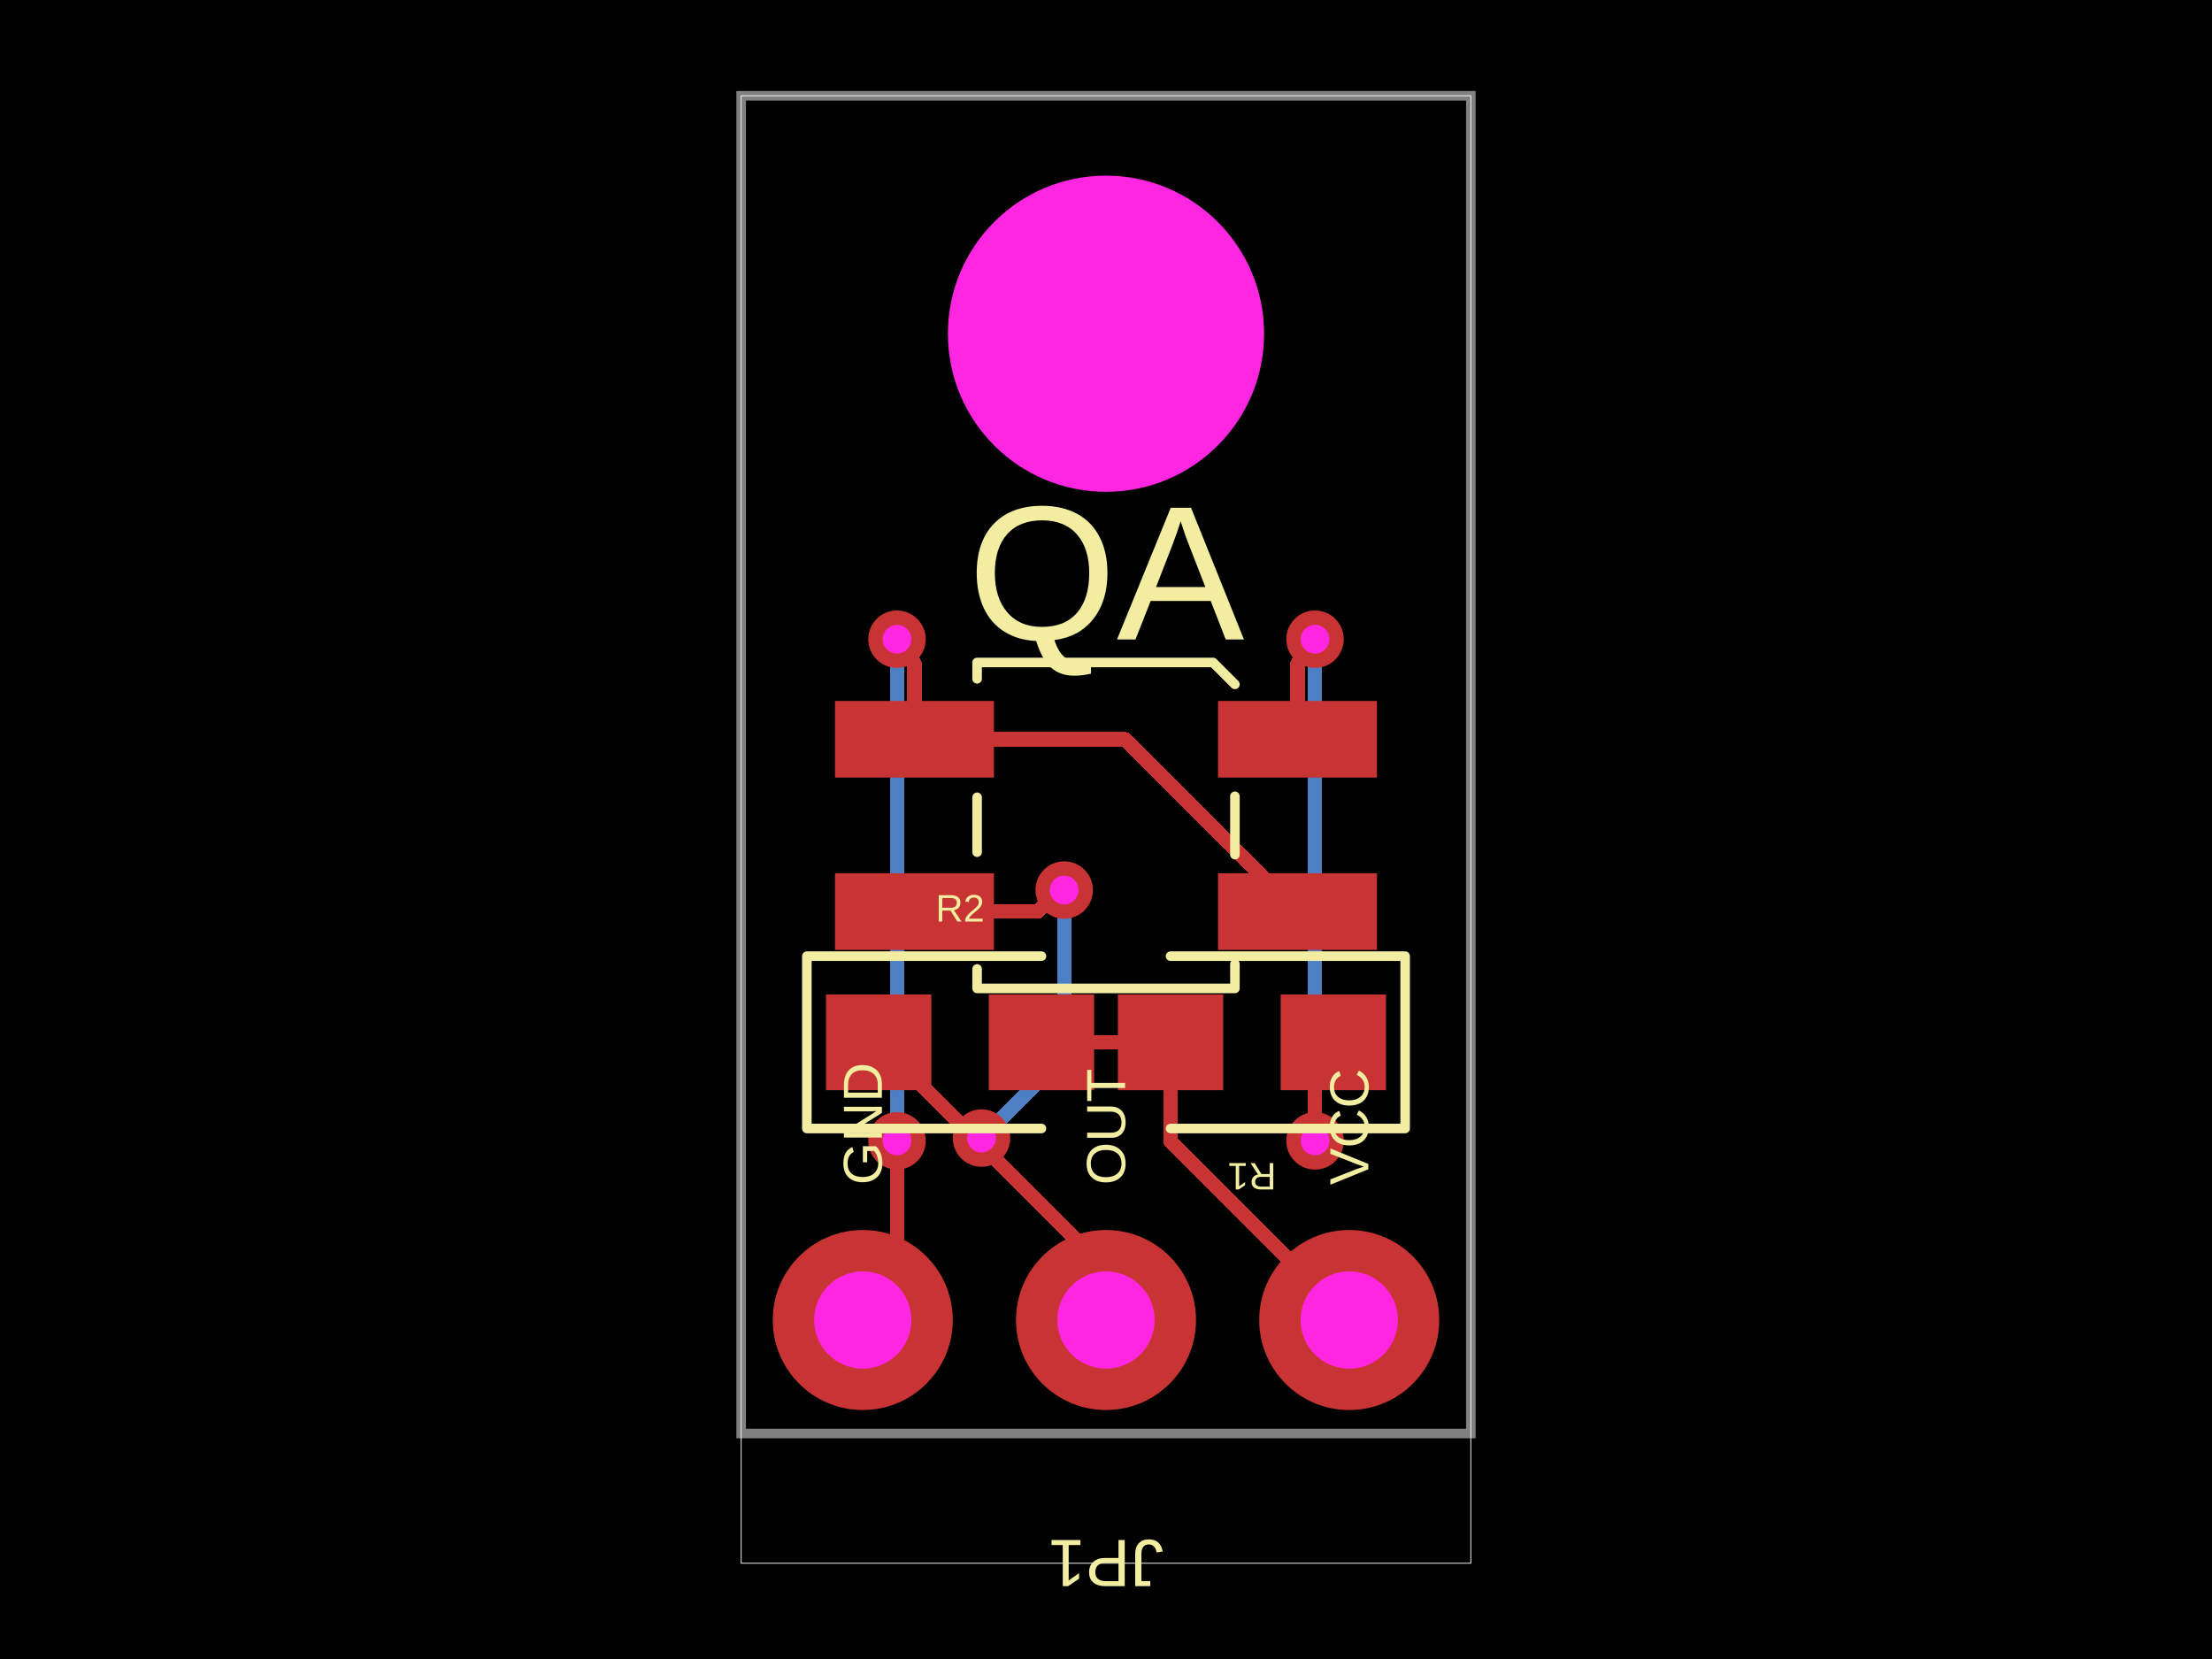
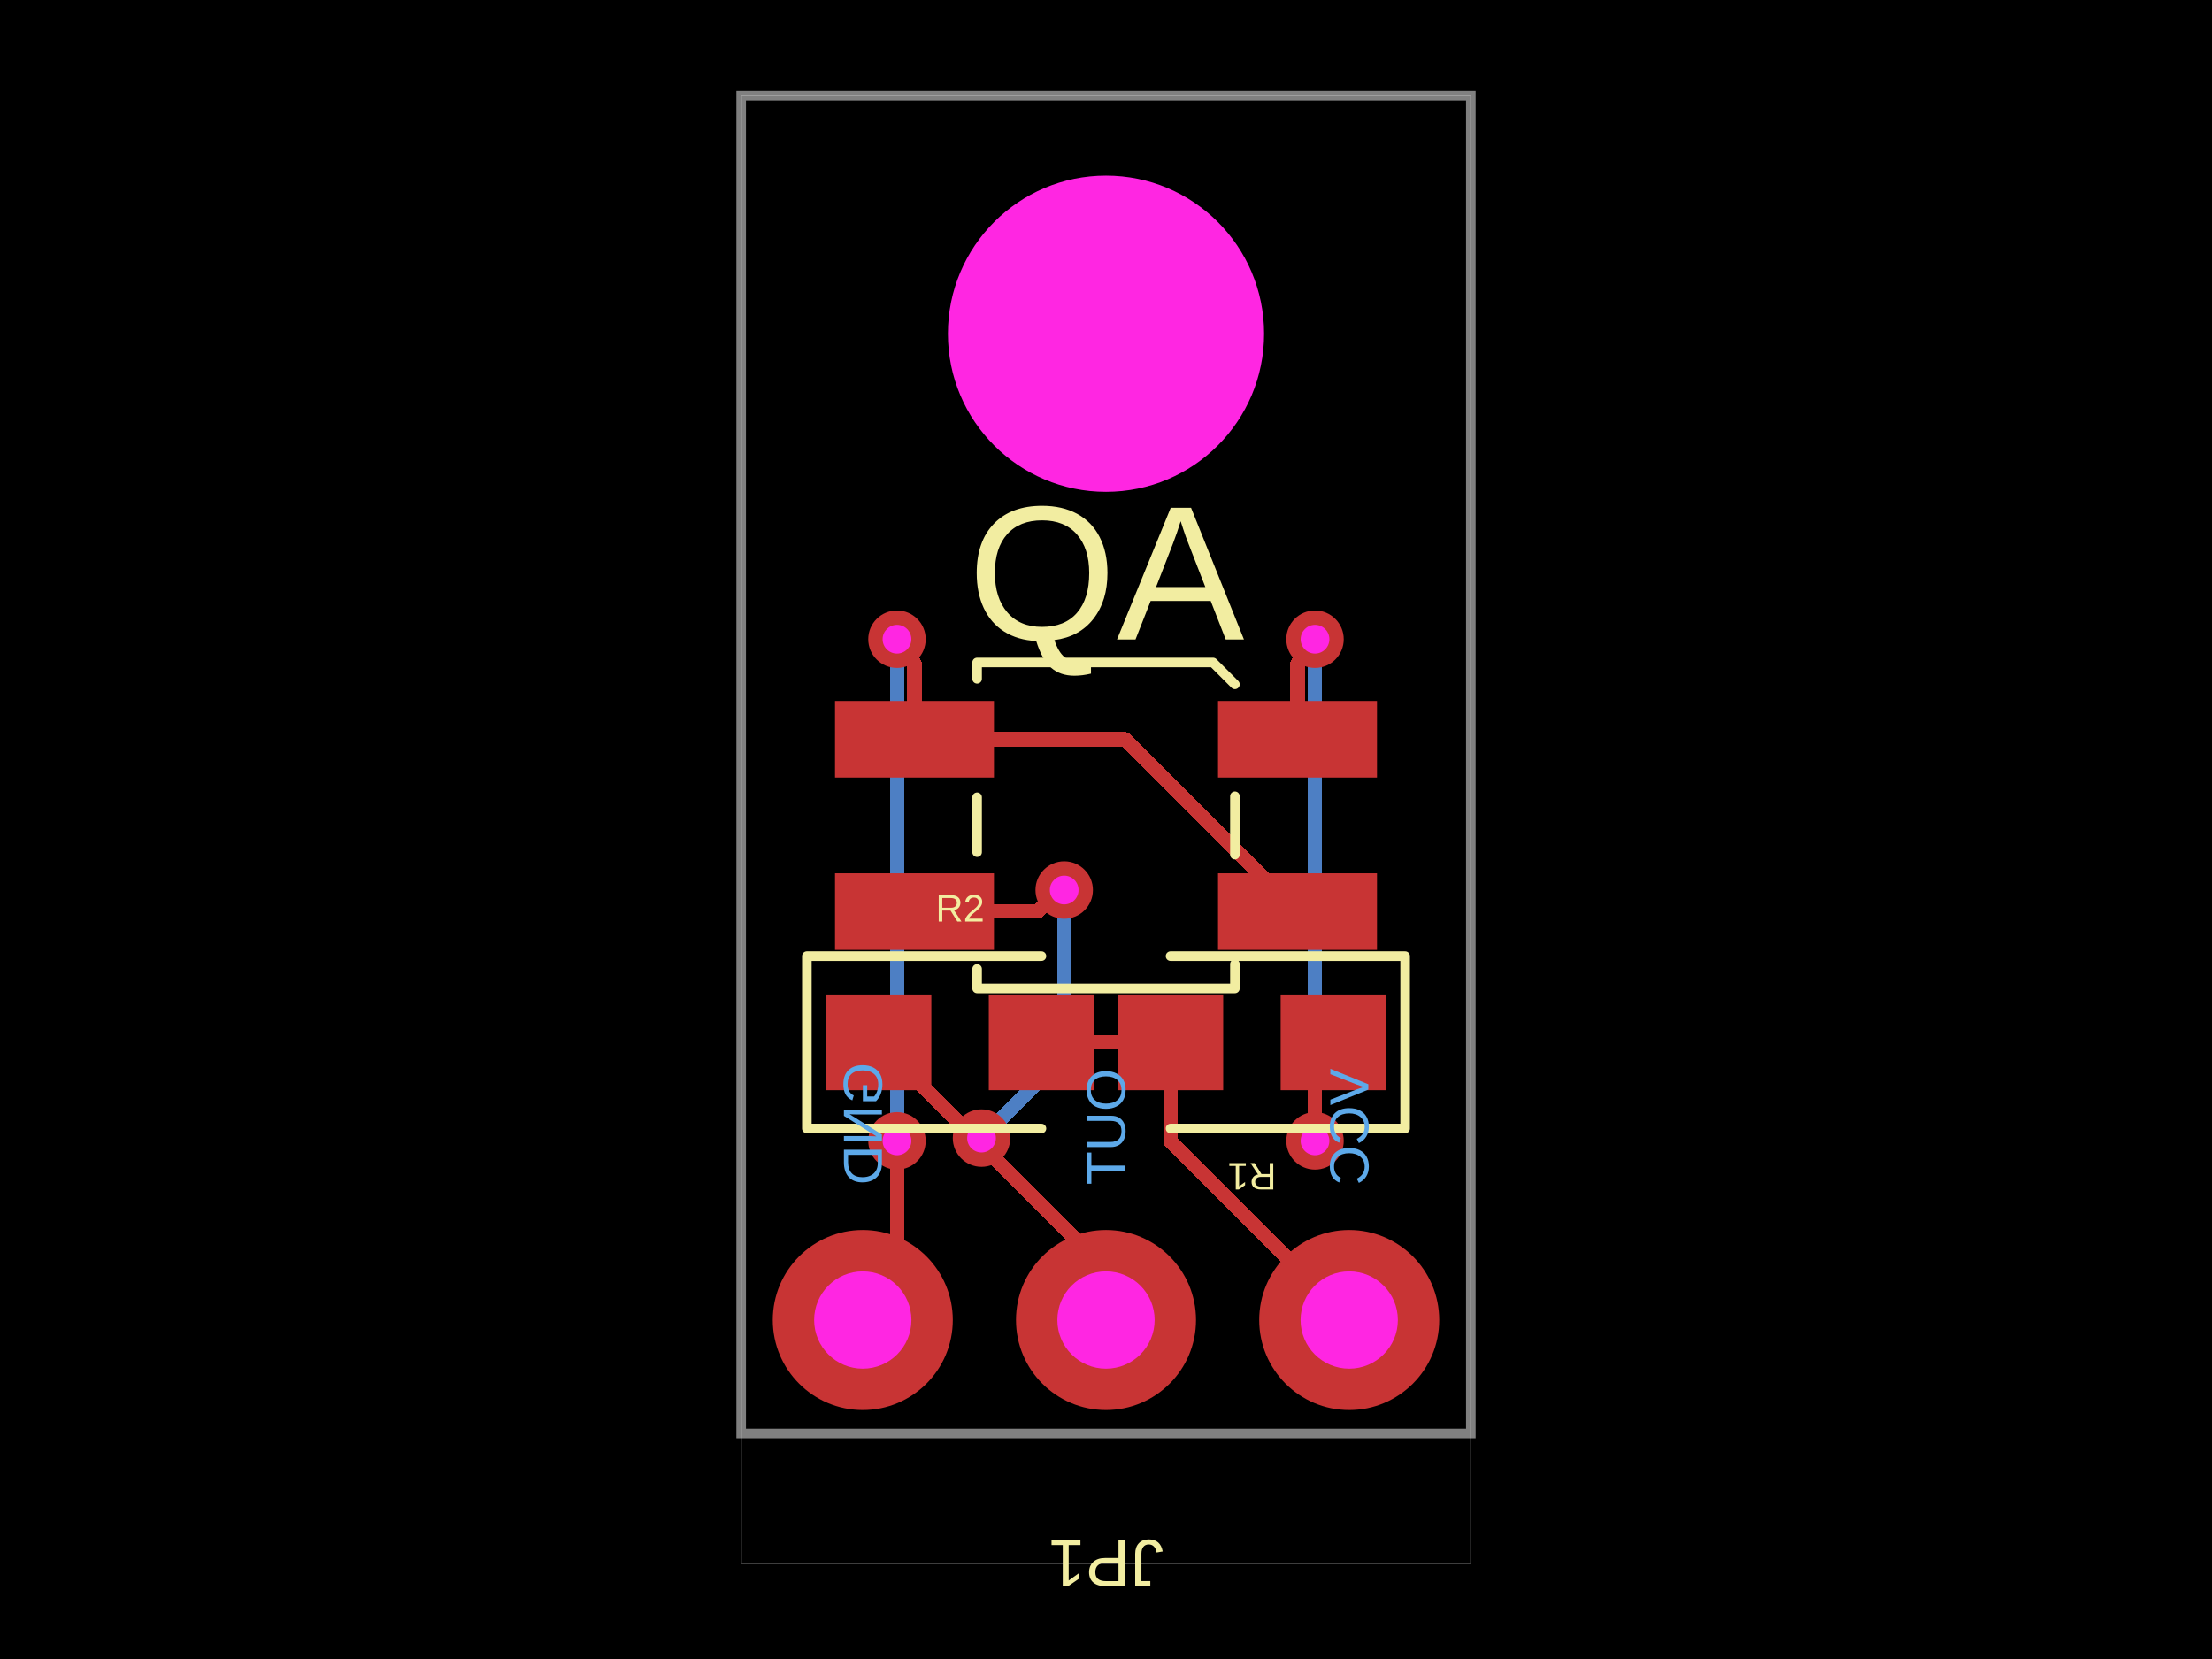
<svg xmlns="http://www.w3.org/2000/svg" width="800" height="600" data-software-used-string="@tscircuit/core@0.0.608">
  <style />
  <rect class="boundary" x="0" y="0" fill="#000" width="800" height="600" />
  <rect class="pcb-boundary" fill="none" stroke="#fff" stroke-width="0.3" x="268.052" y="34.632" width="263.896" height="530.736" />
  <path class="pcb-board" d="M 268.052 518.442 L 531.948 518.442 L 531.948 34.632 L 268.052 34.632 Z" fill="none" stroke="rgba(255, 255, 255, 0.5)" stroke-width="3.463" />
  <path class="pcb-trace" stroke="rgb(200, 52, 52)" fill="none" d="M 469.264 329.699 L 406.923 267.358" stroke-width="5.195" stroke-linecap="round" stroke-linejoin="round" shape-rendering="crispEdges" data-layer="top" />
  <path class="pcb-trace" stroke="rgb(200, 52, 52)" fill="none" d="M 406.923 267.358 L 330.736 267.358" stroke-width="5.195" stroke-linecap="round" stroke-linejoin="round" shape-rendering="crispEdges" data-layer="top" />
  <path class="pcb-trace" stroke="rgb(77, 127, 196)" fill="none" d="M 324.405 231.18 L 324.405 231.18" stroke-width="5.195" stroke-linecap="round" stroke-linejoin="round" shape-rendering="crispEdges" data-layer="bottom" />
  <path class="pcb-trace" stroke="rgb(77, 127, 196)" fill="none" d="M 324.405 231.18 L 324.405 406.155" stroke-width="5.195" stroke-linecap="round" stroke-linejoin="round" shape-rendering="crispEdges" data-layer="bottom" />
  <path class="pcb-trace" stroke="rgb(77, 127, 196)" fill="none" d="M 324.405 406.155 L 324.405 406.155" stroke-width="5.195" stroke-linecap="round" stroke-linejoin="round" shape-rendering="crispEdges" data-layer="bottom" />
  <path class="pcb-trace" stroke="rgb(77, 127, 196)" fill="none" d="M 324.405 406.155 L 324.405 412.608" stroke-width="5.195" stroke-linecap="round" stroke-linejoin="round" shape-rendering="crispEdges" data-layer="bottom" />
  <path class="pcb-trace" stroke="rgb(77, 127, 196)" fill="none" d="M 324.405 412.608 L 324.405 412.608" stroke-width="5.195" stroke-linecap="round" stroke-linejoin="round" shape-rendering="crispEdges" data-layer="bottom" />
  <path class="pcb-trace" stroke="rgb(200, 52, 52)" fill="none" d="M 330.736 267.358 L 330.736 239.991" stroke-width="5.195" stroke-linecap="round" stroke-linejoin="round" shape-rendering="crispEdges" data-layer="top" />
  <path class="pcb-trace" stroke="rgb(200, 52, 52)" fill="none" d="M 330.736 239.991 L 325.601 234.856" stroke-width="5.195" stroke-linecap="round" stroke-linejoin="round" shape-rendering="crispEdges" data-layer="top" />
  <path class="pcb-trace" stroke="rgb(200, 52, 52)" fill="none" d="M 325.601 234.856 L 324.405 231.18" stroke-width="5.195" stroke-linecap="round" stroke-linejoin="round" shape-rendering="crispEdges" data-layer="top" />
  <path class="pcb-trace" stroke="rgb(200, 52, 52)" fill="none" d="M 324.405 231.18 L 324.405 231.18" stroke-width="5.195" stroke-linecap="round" stroke-linejoin="round" shape-rendering="crispEdges" data-layer="top" />
  <path class="pcb-trace" stroke="rgb(200, 52, 52)" fill="none" d="M 324.405 412.608 L 324.405 412.608" stroke-width="5.195" stroke-linecap="round" stroke-linejoin="round" shape-rendering="crispEdges" data-layer="top" />
  <path class="pcb-trace" stroke="rgb(200, 52, 52)" fill="none" d="M 324.405 412.608 L 324.405 465.032" stroke-width="5.195" stroke-linecap="round" stroke-linejoin="round" shape-rendering="crispEdges" data-layer="top" />
  <path class="pcb-trace" stroke="rgb(200, 52, 52)" fill="none" d="M 324.405 465.032 L 312.035 477.403" stroke-width="5.195" stroke-linecap="round" stroke-linejoin="round" shape-rendering="crispEdges" data-layer="top" />
  <path class="pcb-trace" stroke="rgb(200, 52, 52)" fill="none" d="M 376.658 376.97 L 423.342 376.97" stroke-width="5.195" stroke-linecap="round" stroke-linejoin="round" shape-rendering="crispEdges" data-layer="top" />
  <path class="pcb-trace" stroke="rgb(200, 52, 52)" fill="none" d="M 423.342 376.97 L 423.342 376.97" stroke-width="5.195" stroke-linecap="round" stroke-linejoin="round" shape-rendering="crispEdges" data-layer="top" />
  <path class="pcb-trace" stroke="rgb(200, 52, 52)" fill="none" d="M 423.342 376.97 L 423.342 412.779" stroke-width="5.195" stroke-linecap="round" stroke-linejoin="round" shape-rendering="crispEdges" data-layer="top" />
  <path class="pcb-trace" stroke="rgb(200, 52, 52)" fill="none" d="M 423.342 412.779 L 487.965 477.403" stroke-width="5.195" stroke-linecap="round" stroke-linejoin="round" shape-rendering="crispEdges" data-layer="top" />
  <path class="pcb-trace" stroke="rgb(200, 52, 52)" fill="none" d="M 317.784 376.97 L 400 459.186" stroke-width="5.195" stroke-linecap="round" stroke-linejoin="round" shape-rendering="crispEdges" data-layer="top" />
  <path class="pcb-trace" stroke="rgb(200, 52, 52)" fill="none" d="M 400 459.186 L 400 477.403" stroke-width="5.195" stroke-linecap="round" stroke-linejoin="round" shape-rendering="crispEdges" data-layer="top" />
  <path class="pcb-trace" stroke="rgb(77, 127, 196)" fill="none" d="M 384.881 321.894 L 384.881 321.894" stroke-width="5.195" stroke-linecap="round" stroke-linejoin="round" shape-rendering="crispEdges" data-layer="bottom" />
  <path class="pcb-trace" stroke="rgb(77, 127, 196)" fill="none" d="M 384.881 321.894 L 384.881 381.699" stroke-width="5.195" stroke-linecap="round" stroke-linejoin="round" shape-rendering="crispEdges" data-layer="bottom" />
  <path class="pcb-trace" stroke="rgb(77, 127, 196)" fill="none" d="M 384.881 381.699 L 359.847 406.733" stroke-width="5.195" stroke-linecap="round" stroke-linejoin="round" shape-rendering="crispEdges" data-layer="bottom" />
  <path class="pcb-trace" stroke="rgb(77, 127, 196)" fill="none" d="M 359.847 406.733 L 354.978 411.602" stroke-width="5.195" stroke-linecap="round" stroke-linejoin="round" shape-rendering="crispEdges" data-layer="bottom" />
  <path class="pcb-trace" stroke="rgb(77, 127, 196)" fill="none" d="M 354.978 411.602 L 354.978 411.602" stroke-width="5.195" stroke-linecap="round" stroke-linejoin="round" shape-rendering="crispEdges" data-layer="bottom" />
  <path class="pcb-trace" stroke="rgb(200, 52, 52)" fill="none" d="M 330.736 329.699 L 375.294 329.699" stroke-width="5.195" stroke-linecap="round" stroke-linejoin="round" shape-rendering="crispEdges" data-layer="top" />
  <path class="pcb-trace" stroke="rgb(200, 52, 52)" fill="none" d="M 375.294 329.699 L 380.518 324.475" stroke-width="5.195" stroke-linecap="round" stroke-linejoin="round" shape-rendering="crispEdges" data-layer="top" />
  <path class="pcb-trace" stroke="rgb(200, 52, 52)" fill="none" d="M 380.518 324.475 L 384.881 321.894" stroke-width="5.195" stroke-linecap="round" stroke-linejoin="round" shape-rendering="crispEdges" data-layer="top" />
  <path class="pcb-trace" stroke="rgb(200, 52, 52)" fill="none" d="M 384.881 321.894 L 384.881 321.894" stroke-width="5.195" stroke-linecap="round" stroke-linejoin="round" shape-rendering="crispEdges" data-layer="top" />
  <path class="pcb-trace" stroke="rgb(200, 52, 52)" fill="none" d="M 354.978 411.602 L 354.978 411.602" stroke-width="5.195" stroke-linecap="round" stroke-linejoin="round" shape-rendering="crispEdges" data-layer="top" />
  <path class="pcb-trace" stroke="rgb(200, 52, 52)" fill="none" d="M 354.978 411.602 L 352.416 411.602" stroke-width="5.195" stroke-linecap="round" stroke-linejoin="round" shape-rendering="crispEdges" data-layer="top" />
  <path class="pcb-trace" stroke="rgb(200, 52, 52)" fill="none" d="M 352.416 411.602 L 317.784 376.97" stroke-width="5.195" stroke-linecap="round" stroke-linejoin="round" shape-rendering="crispEdges" data-layer="top" />
  <path class="pcb-trace" stroke="rgb(77, 127, 196)" fill="none" d="M 475.595 231.18 L 475.595 231.18" stroke-width="5.195" stroke-linecap="round" stroke-linejoin="round" shape-rendering="crispEdges" data-layer="bottom" />
  <path class="pcb-trace" stroke="rgb(77, 127, 196)" fill="none" d="M 475.595 231.18 L 475.595 405.829" stroke-width="5.195" stroke-linecap="round" stroke-linejoin="round" shape-rendering="crispEdges" data-layer="bottom" />
  <path class="pcb-trace" stroke="rgb(77, 127, 196)" fill="none" d="M 475.595 405.829 L 472.488 408.936" stroke-width="5.195" stroke-linecap="round" stroke-linejoin="round" shape-rendering="crispEdges" data-layer="bottom" />
  <path class="pcb-trace" stroke="rgb(77, 127, 196)" fill="none" d="M 472.488 408.936 L 475.595 412.608" stroke-width="5.195" stroke-linecap="round" stroke-linejoin="round" shape-rendering="crispEdges" data-layer="bottom" />
  <path class="pcb-trace" stroke="rgb(77, 127, 196)" fill="none" d="M 475.595 412.608 L 475.595 412.608" stroke-width="5.195" stroke-linecap="round" stroke-linejoin="round" shape-rendering="crispEdges" data-layer="bottom" />
  <path class="pcb-trace" stroke="rgb(200, 52, 52)" fill="none" d="M 469.264 267.358 L 469.264 239.991" stroke-width="5.195" stroke-linecap="round" stroke-linejoin="round" shape-rendering="crispEdges" data-layer="top" />
  <path class="pcb-trace" stroke="rgb(200, 52, 52)" fill="none" d="M 469.264 239.991 L 474.399 234.856" stroke-width="5.195" stroke-linecap="round" stroke-linejoin="round" shape-rendering="crispEdges" data-layer="top" />
  <path class="pcb-trace" stroke="rgb(200, 52, 52)" fill="none" d="M 474.399 234.856 L 475.595 231.18" stroke-width="5.195" stroke-linecap="round" stroke-linejoin="round" shape-rendering="crispEdges" data-layer="top" />
  <path class="pcb-trace" stroke="rgb(200, 52, 52)" fill="none" d="M 475.595 231.18 L 475.595 231.18" stroke-width="5.195" stroke-linecap="round" stroke-linejoin="round" shape-rendering="crispEdges" data-layer="top" />
  <path class="pcb-trace" stroke="rgb(200, 52, 52)" fill="none" d="M 475.595 412.608 L 475.595 412.608" stroke-width="5.195" stroke-linecap="round" stroke-linejoin="round" shape-rendering="crispEdges" data-layer="top" />
  <path class="pcb-trace" stroke="rgb(200, 52, 52)" fill="none" d="M 475.595 412.608 L 475.595 383.591" stroke-width="5.195" stroke-linecap="round" stroke-linejoin="round" shape-rendering="crispEdges" data-layer="top" />
  <path class="pcb-trace" stroke="rgb(200, 52, 52)" fill="none" d="M 475.595 383.591 L 482.216 376.97" stroke-width="5.195" stroke-linecap="round" stroke-linejoin="round" shape-rendering="crispEdges" data-layer="top" />
  <rect class="pcb-pad" fill="rgb(200, 52, 52)" x="-19.048" y="-17.316" width="38.095" height="34.632" transform="translate(482.2165 376.9697) rotate(-180)" data-layer="top" />
  <rect class="pcb-pad" fill="rgb(200, 52, 52)" x="-19.048" y="-17.316" width="38.095" height="34.632" transform="translate(423.342 376.9697) rotate(-180)" data-layer="top" />
  <rect class="pcb-pad" fill="rgb(200, 52, 52)" x="298.736" y="359.654" width="38.095" height="34.632" data-layer="top" />
  <rect class="pcb-pad" fill="rgb(200, 52, 52)" x="357.61" y="359.654" width="38.095" height="34.632" data-layer="top" />
  <rect class="pcb-pad" fill="rgb(200, 52, 52)" x="-28.744" y="-13.853" width="57.489" height="27.706" transform="translate(469.2639 329.6987) rotate(-180)" data-layer="top" />
  <rect class="pcb-pad" fill="rgb(200, 52, 52)" x="-28.744" y="-13.853" width="57.489" height="27.706" transform="translate(330.7361 329.6987) rotate(-180)" data-layer="top" />
  <rect class="pcb-pad" fill="rgb(200, 52, 52)" x="-28.744" y="-13.853" width="57.489" height="27.706" transform="translate(330.7361 267.3576) rotate(-180)" data-layer="top" />
  <rect class="pcb-pad" fill="rgb(200, 52, 52)" x="-28.744" y="-13.853" width="57.489" height="27.706" transform="translate(469.2639 267.3576) rotate(-180)" data-layer="top" />
  <g>
    <circle class="pcb-hole-outer" fill="rgb(200, 52, 52)" cx="324.405" cy="231.18" r="10.39" />
    <circle class="pcb-hole-inner" fill="#FF26E2" cx="324.405" cy="231.18" r="5.195" />
  </g>
  <g>
    <circle class="pcb-hole-outer" fill="rgb(200, 52, 52)" cx="324.405" cy="412.608" r="10.39" />
    <circle class="pcb-hole-inner" fill="#FF26E2" cx="324.405" cy="412.608" r="5.195" />
  </g>
  <g>
    <circle class="pcb-hole-outer" fill="rgb(200, 52, 52)" cx="384.881" cy="321.894" r="10.39" />
    <circle class="pcb-hole-inner" fill="#FF26E2" cx="384.881" cy="321.894" r="5.195" />
  </g>
  <g>
    <circle class="pcb-hole-outer" fill="rgb(200, 52, 52)" cx="354.978" cy="411.602" r="10.39" />
    <circle class="pcb-hole-inner" fill="#FF26E2" cx="354.978" cy="411.602" r="5.195" />
  </g>
  <g>
    <circle class="pcb-hole-outer" fill="rgb(200, 52, 52)" cx="475.595" cy="231.18" r="10.39" />
    <circle class="pcb-hole-inner" fill="#FF26E2" cx="475.595" cy="231.18" r="5.195" />
  </g>
  <g>
    <circle class="pcb-hole-outer" fill="rgb(200, 52, 52)" cx="475.595" cy="412.608" r="10.39" />
    <circle class="pcb-hole-inner" fill="#FF26E2" cx="475.595" cy="412.608" r="5.195" />
  </g>
  <path class="pcb-silkscreen pcb-silkscreen-top" d="M 423.342 408.139 L 508.19 408.139 L 508.19 345.801 L 423.342 345.801" fill="none" stroke="#f2eda1" stroke-width="3.463" stroke-linecap="round" stroke-linejoin="round" data-pcb-component-id="pcb_component_0" data-pcb-silkscreen-path-id="pcb_silkscreen_path_0" />
  <path class="pcb-silkscreen pcb-silkscreen-top" d="M 376.658 345.801 L 291.81 345.801 L 291.81 408.139 L 376.658 408.139" fill="none" stroke="#f2eda1" stroke-width="3.463" stroke-linecap="round" stroke-linejoin="round" data-pcb-component-id="pcb_component_1" data-pcb-silkscreen-path-id="pcb_silkscreen_path_1" />
  <path class="pcb-silkscreen pcb-silkscreen-top" d="M 446.625 287.976 L 446.625 309.087" fill="none" stroke="#f2eda1" stroke-width="3.463" stroke-linecap="round" stroke-linejoin="round" data-pcb-component-id="pcb_component_2" data-pcb-silkscreen-path-id="pcb_silkscreen_path_2" />
  <path class="pcb-silkscreen pcb-silkscreen-top" d="M 353.381 308.208 L 353.381 288.343" fill="none" stroke="#f2eda1" stroke-width="3.463" stroke-linecap="round" stroke-linejoin="round" data-pcb-component-id="pcb_component_2" data-pcb-silkscreen-path-id="pcb_silkscreen_path_3" />
  <path class="pcb-silkscreen pcb-silkscreen-top" d="M 446.623 348.673 L 446.623 357.469 L 353.381 357.469 L 353.381 350.432" fill="none" stroke="#f2eda1" stroke-width="3.463" stroke-linecap="round" stroke-linejoin="round" data-pcb-component-id="pcb_component_2" data-pcb-silkscreen-path-id="pcb_silkscreen_path_4" />
  <path class="pcb-silkscreen pcb-silkscreen-top" d="M 353.381 245.503 L 353.381 239.595 L 429.91 239.595 L 438.707 239.595 L 446.623 247.513" fill="none" stroke="#f2eda1" stroke-width="3.463" stroke-linecap="round" stroke-linejoin="round" data-pcb-component-id="pcb_component_2" data-pcb-silkscreen-path-id="pcb_silkscreen_path_5" />
  <text x="0" y="0" dx="0" dy="0" fill="#f2eda1" font-family="Arial, sans-serif" font-size="13.853" text-anchor="middle" dominant-baseline="central" transform="matrix(-1,1.2246467991473532e-16,-1.2246467991473532e-16,-1,452.7792,425.4545)" class="pcb-silkscreen-text pcb-silkscreen-top" data-pcb-silkscreen-text-id="pcb_component_0" stroke="none">R1</text>
  <text x="0" y="0" dx="0" dy="0" fill="#f2eda1" font-family="Arial, sans-serif" font-size="13.853" text-anchor="middle" dominant-baseline="central" transform="matrix(1,0,0,1,347.2208,328.4848)" class="pcb-silkscreen-text pcb-silkscreen-top" data-pcb-silkscreen-text-id="pcb_component_1" stroke="none">R2</text>
  <text x="0" y="0" dx="0" dy="0" fill="#f2eda1" font-family="Arial, sans-serif" font-size="69.264" text-anchor="middle" dominant-baseline="central" transform="matrix(1,0,0,1,400,207.2727)" class="pcb-silkscreen-text pcb-silkscreen-top" data-pcb-silkscreen-text-id="null" stroke="none">QA</text>
-   <text x="0" y="0" dx="0" dy="0" fill="#f2eda1" font-family="Arial, sans-serif" font-size="19.948" text-anchor="start" dominant-baseline="central" transform="matrix(-1.8369701987210297e-16,-1,1,-1.8369701987210297e-16,487.9654,428.5714)" class="pcb-silkscreen-text pcb-silkscreen-top" data-pcb-silkscreen-text-id="pcb_component_3" stroke="none">VCC</text>
-   <text x="0" y="0" dx="0" dy="0" fill="#f2eda1" font-family="Arial, sans-serif" font-size="19.948" text-anchor="start" dominant-baseline="central" transform="matrix(-1.8369701987210297e-16,-1,1,-1.8369701987210297e-16,400,428.5714)" class="pcb-silkscreen-text pcb-silkscreen-top" data-pcb-silkscreen-text-id="pcb_component_3" stroke="none">OUT</text>
-   <text x="0" y="0" dx="0" dy="0" fill="#f2eda1" font-family="Arial, sans-serif" font-size="19.948" text-anchor="start" dominant-baseline="central" transform="matrix(-1.8369701987210297e-16,-1,1,-1.8369701987210297e-16,312.0346,428.5714)" class="pcb-silkscreen-text pcb-silkscreen-top" data-pcb-silkscreen-text-id="pcb_component_3" stroke="none">GND</text>
+   <text x="0" y="0" dx="0" dy="0" fill="#5da9e9" font-family="Arial, sans-serif" font-size="19.948" text-anchor="end" dominant-baseline="central" transform="matrix(1.8369701987210297e-16,1,1,-1.8369701987210297e-16,487.9654,428.5714)" class="pcb-silkscreen-text pcb-silkscreen-bottom" data-pcb-silkscreen-text-id="pcb_component_3" stroke="none">VCC</text>
+   <text x="0" y="0" dx="0" dy="0" fill="#5da9e9" font-family="Arial, sans-serif" font-size="19.948" text-anchor="end" dominant-baseline="central" transform="matrix(1.8369701987210297e-16,1,1,-1.8369701987210297e-16,400,428.5714)" class="pcb-silkscreen-text pcb-silkscreen-bottom" data-pcb-silkscreen-text-id="pcb_component_3" stroke="none">OUT</text>
+   <text x="0" y="0" dx="0" dy="0" fill="#5da9e9" font-family="Arial, sans-serif" font-size="19.948" text-anchor="end" dominant-baseline="central" transform="matrix(1.8369701987210297e-16,1,1,-1.8369701987210297e-16,312.0346,428.5714)" class="pcb-silkscreen-text pcb-silkscreen-bottom" data-pcb-silkscreen-text-id="pcb_component_3" stroke="none">GND</text>
  <text x="0" y="0" dx="0" dy="0" fill="#f2eda1" font-family="Arial, sans-serif" font-size="24.242" text-anchor="middle" dominant-baseline="central" transform="matrix(-1,1.2246467991473532e-16,-1.2246467991473532e-16,-1,400,565.368)" class="pcb-silkscreen-text pcb-silkscreen-top" data-pcb-silkscreen-text-id="pcb_component_3" stroke="none">JP1</text>
  <g>
    <circle class="pcb-hole-outer" fill="rgb(200, 52, 52)" cx="487.965" cy="477.403" r="32.554" />
    <circle class="pcb-hole-inner" fill="#FF26E2" cx="487.965" cy="477.403" r="17.593" />
  </g>
  <g>
    <circle class="pcb-hole-outer" fill="rgb(200, 52, 52)" cx="400" cy="477.403" r="32.554" />
    <circle class="pcb-hole-inner" fill="#FF26E2" cx="400" cy="477.403" r="17.593" />
  </g>
  <g>
    <circle class="pcb-hole-outer" fill="rgb(200, 52, 52)" cx="312.035" cy="477.403" r="32.554" />
    <circle class="pcb-hole-inner" fill="#FF26E2" cx="312.035" cy="477.403" r="17.593" />
  </g>
  <circle class="pcb-hole" cx="400" cy="120.693" r="57.177" fill="#FF26E2" />
</svg>
